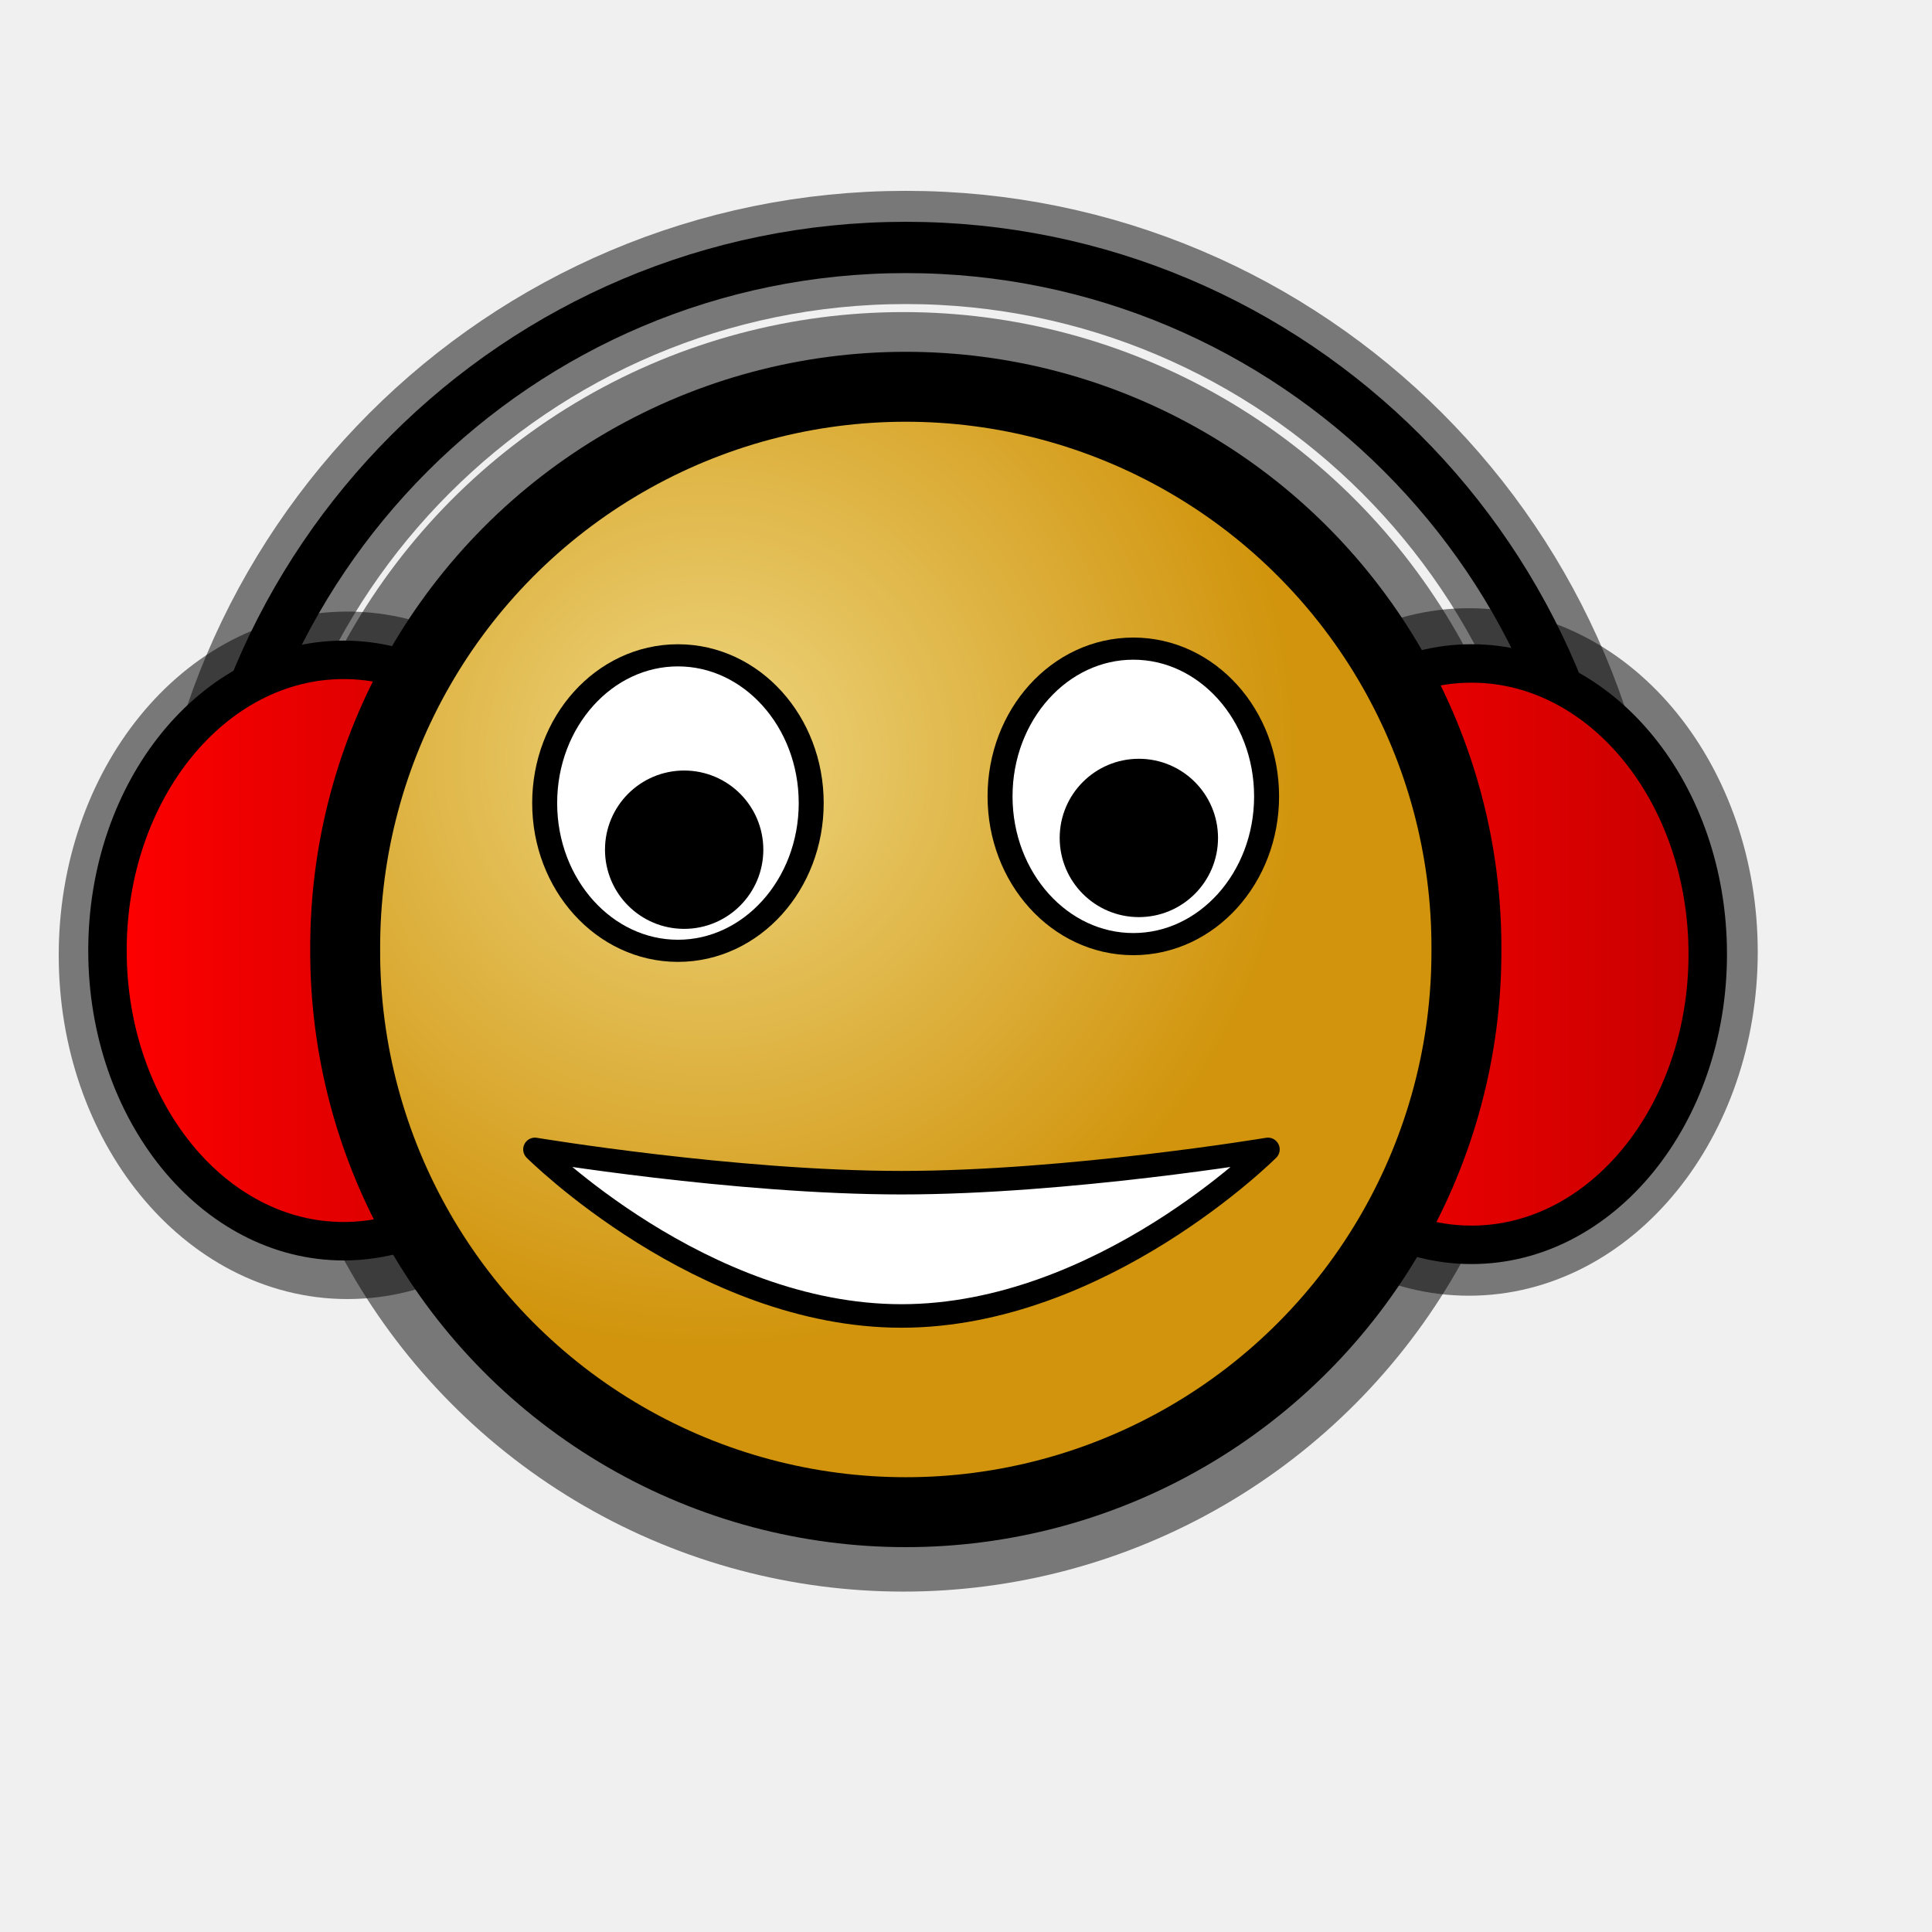
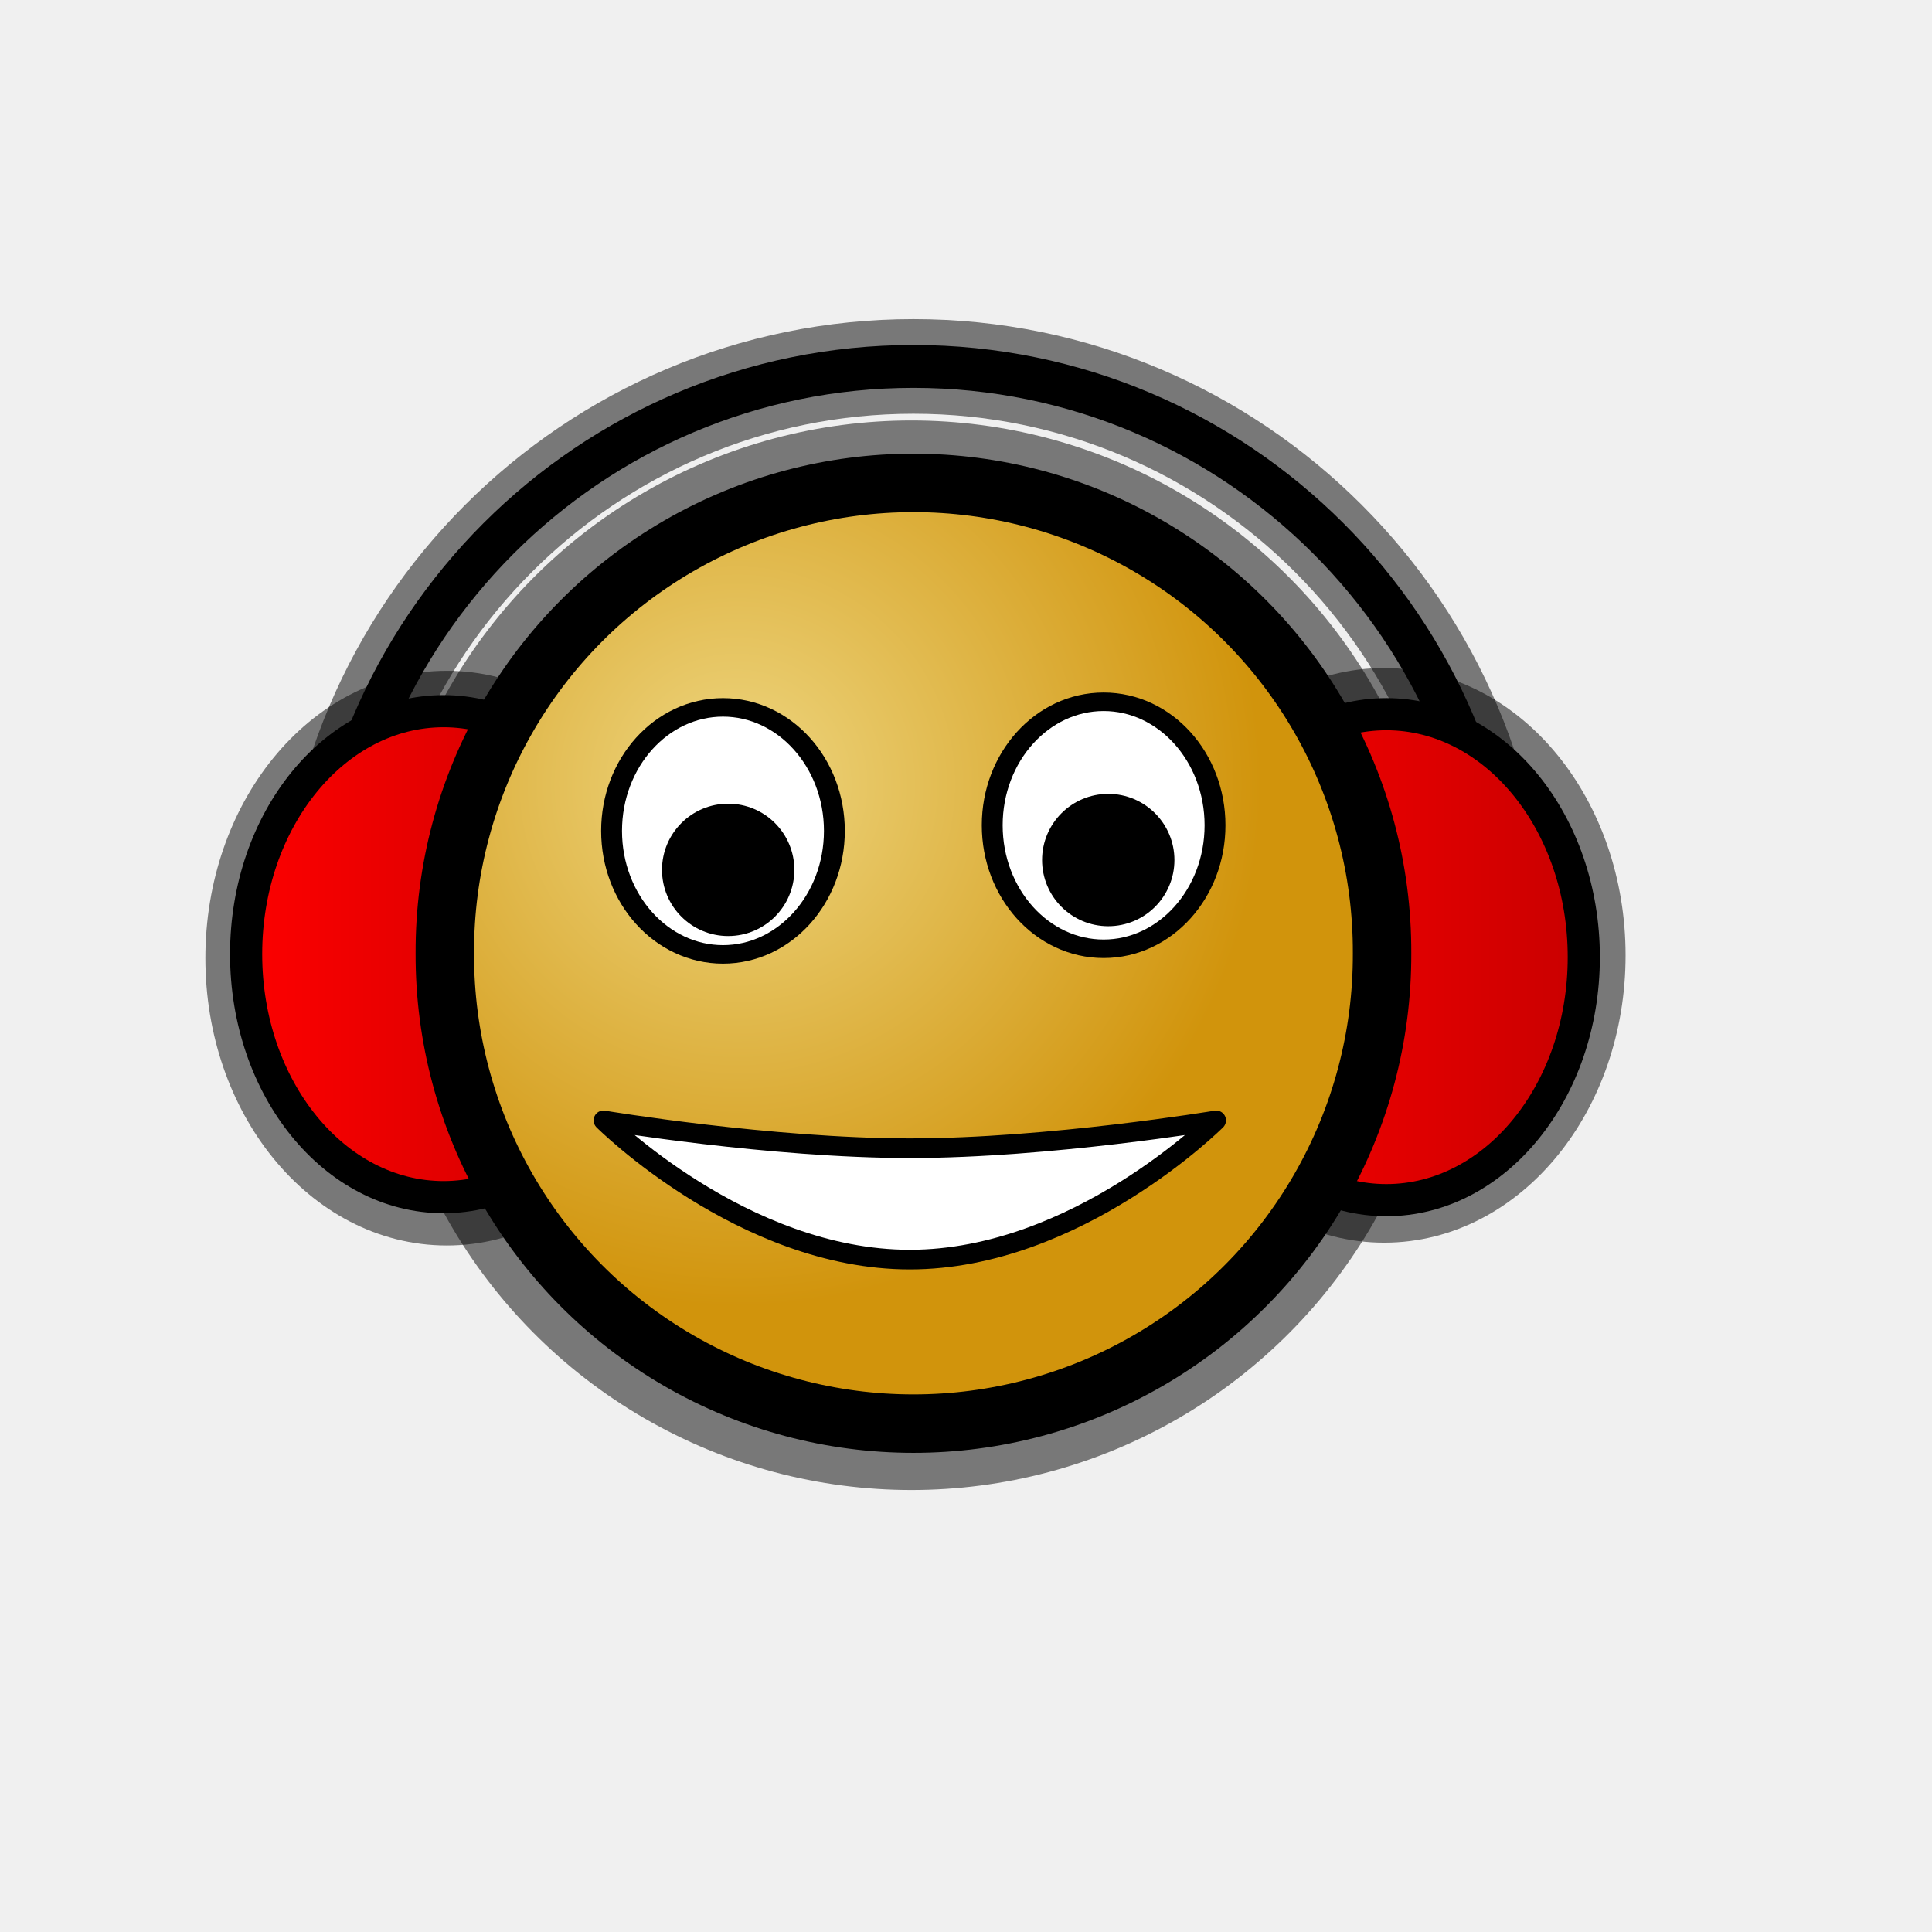
- <svg xmlns="http://www.w3.org/2000/svg" xmlns:xlink="http://www.w3.org/1999/xlink" id="svg1" width="48pt" height="48pt">
+ <svg xmlns="http://www.w3.org/2000/svg" xmlns:xlink="http://www.w3.org/1999/xlink" height="48pt" width="48pt" id="svg1">
  <defs id="defs3">
    <linearGradient id="linearGradient833">
-       <stop style="stop-color:#a8a9a8;stop-opacity:1;" offset="0" id="stop834" />
-       <stop style="stop-color:#fff;stop-opacity:1;" offset="1" id="stop835" />
+       <stop id="stop834" offset="0" style="stop-color:#a8a9a8;stop-opacity:1;" />
+       <stop id="stop835" offset="1" style="stop-color:#fff;stop-opacity:1;" />
    </linearGradient>
    <linearGradient id="linearGradient873">
-       <stop style="stop-color:#eed680;stop-opacity:1;" offset="0" id="stop874" />
-       <stop style="stop-color:#dfb546;stop-opacity:1;" offset="0.5" id="stop877" />
-       <stop style="stop-color:#d1940c;stop-opacity:1;" offset="1" id="stop876" />
+       <stop id="stop874" offset="0" style="stop-color:#eed680;stop-opacity:1;" />
+       <stop id="stop877" offset="0.5" style="stop-color:#dfb546;stop-opacity:1;" />
+       <stop id="stop876" offset="1" style="stop-color:#d1940c;stop-opacity:1;" />
    </linearGradient>
    <linearGradient id="linearGradient826">
-       <stop style="stop-color:#aeadae;stop-opacity:1;" offset="0" id="stop827" />
-       <stop style="stop-color:#fff;stop-opacity:1;" offset="1" id="stop828" />
+       <stop id="stop827" offset="0" style="stop-color:#aeadae;stop-opacity:1;" />
+       <stop id="stop828" offset="1" style="stop-color:#fff;stop-opacity:1;" />
    </linearGradient>
-     <linearGradient xlink:href="#linearGradient851" id="linearGradient829" x1="1.4896938e-16" y1="0.5" x2="1" y2="0.5" />
+     <linearGradient gradientUnits="userSpaceOnUse" gradientTransform="scale(0.916595,1.090995)" y2="42.726" x2="63.334" y1="42.726" x1="2.383" id="linearGradient829" xlink:href="#linearGradient851" />
    <linearGradient id="linearGradient853">
-       <stop style="stop-color:#c5d2c8;stop-opacity:1;" offset="0" id="stop856" />
-       <stop style="stop-color:#a4bca3;stop-opacity:1;" offset="0.468" id="stop858" />
-       <stop style="stop-color:#83a67f;stop-opacity:1;" offset="1" id="stop857" />
+       <stop id="stop856" offset="0" style="stop-color:#c5d2c8;stop-opacity:1;" />
+       <stop id="stop858" offset="0.468" style="stop-color:#a4bca3;stop-opacity:1;" />
+       <stop id="stop857" offset="1" style="stop-color:#83a67f;stop-opacity:1;" />
    </linearGradient>
    <linearGradient id="linearGradient851">
-       <stop style="stop-color:#ff0000;stop-opacity:1;" offset="0" id="stop852" />
-       <stop style="stop-color:#c70000;stop-opacity:1;" offset="1" id="stop855" />
+       <stop id="stop852" offset="0" style="stop-color:#ff0000;stop-opacity:1;" />
+       <stop id="stop855" offset="1" style="stop-color:#c70000;stop-opacity:1;" />
    </linearGradient>
    <linearGradient id="linearGradient566">
-       <stop style="stop-color:#ffff00;stop-opacity:1;" offset="0" id="stop567" />
-       <stop style="stop-color:#ffd800;stop-opacity:1;" offset="0.438" id="stop854" />
-       <stop style="stop-color:#ffb200;stop-opacity:1;" offset="1" id="stop568" />
+       <stop id="stop567" offset="0" style="stop-color:#ffff00;stop-opacity:1;" />
+       <stop id="stop854" offset="0.438" style="stop-color:#ffd800;stop-opacity:1;" />
+       <stop id="stop568" offset="1" style="stop-color:#ffb200;stop-opacity:1;" />
    </linearGradient>
    <linearGradient id="linearGradient860">
-       <stop style="stop-color:#ffffff;stop-opacity:1;" offset="0" id="stop861" />
-       <stop style="stop-color:#ffea7d;stop-opacity:1;" offset="0.25" id="stop862" />
-       <stop style="stop-color:#ffbf00;stop-opacity:1;" offset="1" id="stop863" />
+       <stop id="stop861" offset="0" style="stop-color:#ffffff;stop-opacity:1;" />
+       <stop id="stop862" offset="0.25" style="stop-color:#ffea7d;stop-opacity:1;" />
+       <stop id="stop863" offset="1" style="stop-color:#ffbf00;stop-opacity:1;" />
    </linearGradient>
-     <linearGradient xlink:href="#linearGradient566" id="linearGradient569" x1="0.488" y1="0.484" x2="0.962" y2="0.484" spreadMethod="reflect" />
-     <linearGradient xlink:href="#linearGradient566" id="linearGradient589" x1="0.444" y1="0.047" x2="0.444" y2="0.578" spreadMethod="reflect" />
+     <linearGradient spreadMethod="reflect" y2="0.484" x2="0.962" y1="0.484" x1="0.488" id="linearGradient569" xlink:href="#linearGradient566" />
+     <linearGradient spreadMethod="reflect" y2="0.578" x2="0.444" y1="0.047" x1="0.444" id="linearGradient589" xlink:href="#linearGradient566" />
    <linearGradient id="linearGradient849">
-       <stop style="stop-color:#ffc900;stop-opacity:1;" offset="0" id="stop850" />
-       <stop style="stop-color:#5d5d5c;stop-opacity:1;" offset="1" id="stop851" />
+       <stop id="stop850" offset="0" style="stop-color:#ffc900;stop-opacity:1;" />
+       <stop id="stop851" offset="1" style="stop-color:#5d5d5c;stop-opacity:1;" />
    </linearGradient>
    <linearGradient id="linearGradient843">
-       <stop style="stop-color:#ffffff;stop-opacity:1;" offset="0" id="stop844" />
-       <stop style="stop-color:#5c5d5c;stop-opacity:1;" offset="1" id="stop845" />
+       <stop id="stop844" offset="0" style="stop-color:#ffffff;stop-opacity:1;" />
+       <stop id="stop845" offset="1" style="stop-color:#5c5d5c;stop-opacity:1;" />
    </linearGradient>
    <linearGradient id="linearGradient838">
-       <stop style="stop-color:#ffd000;stop-opacity:1;" offset="0" id="stop839" />
-       <stop style="stop-color:#5c5d5c;stop-opacity:1;" offset="1" id="stop840" />
+       <stop id="stop839" offset="0" style="stop-color:#ffd000;stop-opacity:1;" />
+       <stop id="stop840" offset="1" style="stop-color:#5c5d5c;stop-opacity:1;" />
    </linearGradient>
-     <linearGradient xlink:href="#linearGradient838" id="linearGradient841" x1="0.353" y1="0.351" x2="0.48" y2="0.05" />
-     <linearGradient xlink:href="#linearGradient843" id="linearGradient842" x1="0.802" y1="0.158" x2="0.438" y2="0.725" />
-     <linearGradient xlink:href="#linearGradient849" id="linearGradient847" x1="0.534" y1="0.505" x2="0.332" y2="0.243" />
-     <radialGradient xlink:href="#linearGradient873" id="radialGradient853" cx="0.325" cy="0.33" r="0.524" fx="0.322" fy="0.33" />
-     <linearGradient xlink:href="#linearGradient851" id="linearGradient839" x1="4.9365080e-18" y1="0.5" x2="1" y2="0.5" />
-     <linearGradient xlink:href="#linearGradient851" id="linearGradient832" x1="9.8662398e-17" y1="0.5" x2="1" y2="0.5" />
+     <linearGradient y2="0.05" x2="0.48" y1="0.351" x1="0.353" id="linearGradient841" xlink:href="#linearGradient838" />
+     <linearGradient y2="0.725" x2="0.438" y1="0.158" x1="0.802" id="linearGradient842" xlink:href="#linearGradient843" />
+     <linearGradient y2="0.243" x2="0.332" y1="0.505" x1="0.534" id="linearGradient847" xlink:href="#linearGradient849" />
+     <radialGradient gradientUnits="userSpaceOnUse" fy="54.072" fx="52.233" r="80.947" cy="54.072" cx="52.716" id="radialGradient853" xlink:href="#linearGradient873" />
+     <linearGradient gradientUnits="userSpaceOnUse" gradientTransform="scale(0.907818,1.101543)" y2="42.317" x2="60.612" y1="42.317" x1="5.741" id="linearGradient839" xlink:href="#linearGradient851" />
+     <linearGradient gradientUnits="userSpaceOnUse" gradientTransform="scale(0.907818,1.101543)" y2="42.317" x2="60.612" y1="42.317" x1="5.741" id="linearGradient832" xlink:href="#linearGradient851" />
+     <radialGradient gradientUnits="userSpaceOnUse" r="85.699" fy="52.534" fx="50.619" cy="52.534" cx="51.13" id="radialGradient1350" xlink:href="#linearGradient873" />
  </defs>
-   <path style="fill:none;fill-rule:evenodd;stroke:#000000;stroke-width:3.75;stroke-dasharray:none;stroke-opacity:0.5;" d="M 53.262,31.452 C 53.262,44.29 6.75,44.29 6.75,31.452 C 6.75,18.615 17.169,8.197 30.006,8.197 C 42.843,8.197 53.262,18.615 53.262,31.452 z " id="path882" />
-   <path style="fill-rule:evenodd;stroke:#000000;stroke-width:9.805;stroke-dasharray:none;fill:none;fill-opacity:1;stroke-opacity:0.5;" id="path880" d="M 53.15 46.614 A 23.031 28.346 0 1 0 7.087,46.614 A 23.031 28.346 0 1 0 53.15 46.614 z" transform="matrix(0.342473,0,0,0.342473,38.34601,15.571)" />
-   <path style="fill-rule:evenodd;stroke:#000000;stroke-width:9.805;stroke-dasharray:none;fill:url(#linearGradient829);fill-opacity:1;stroke-opacity:0.5;" id="path881" d="M 53.15 46.614 A 23.031 28.346 0 1 0 7.087,46.614 A 23.031 28.346 0 1 0 53.15 46.614 z" transform="matrix(0.342473,0,0,0.342473,1.197255,15.68189)" />
-   <path style="fill-rule:evenodd;stroke:#000000;stroke-width:18.12;stroke-dasharray:none;fill:url(#radialGradient853);fill-opacity:1;stroke-opacity:0.5;" id="path878" d="M 152.362 80.276 A 72.638 72.638 0 1 0 7.087,80.276 A 72.638 72.638 0 1 0 152.362 80.276 z" transform="matrix(0.258551,0,0,0.258551,9.314645,10.77557)" />
-   <path style="fill:none;fill-rule:evenodd;stroke:#000000;stroke-width:1.699;" d="M 53.262,31.452 C 53.262,44.29 6.75,44.29 6.75,31.452 C 6.75,18.615 17.169,8.197 30.006,8.197 C 42.843,8.197 53.262,18.615 53.262,31.452 z " id="path879" />
-   <path style="fill-rule:evenodd;stroke:#000000;stroke-width:3.75;stroke-dasharray:none;fill:url(#linearGradient832);fill-opacity:1;" id="path877" d="M 53.15 46.614 A 23.031 28.346 0 1 0 7.087,46.614 A 23.031 28.346 0 1 0 53.15 46.614 z" transform="matrix(0.339706,0,0,0.339706,38.51617,15.77211)" />
-   <path style="fill-rule:evenodd;stroke:#000000;stroke-width:3.75;stroke-dasharray:none;fill:url(#linearGradient839);fill-opacity:1;" id="path876" d="M 53.15 46.614 A 23.031 28.346 0 1 0 7.087,46.614 A 23.031 28.346 0 1 0 53.15 46.614 z" transform="matrix(0.339706,0,0,0.339706,1.152598,15.65243)" />
-   <path style="fill-rule:evenodd;stroke:#000000;stroke-width:9.06;stroke-dasharray:none;fill:url(#radialGradient853);fill-opacity:1;" id="path870" d="M 152.362 80.276 A 72.638 72.638 0 1 0 7.087,80.276 A 72.638 72.638 0 1 0 152.362 80.276 z" transform="matrix(0.255671,0,0,0.255671,9.622612,10.92829)" />
-   <path style="fill:#ffffff;fill-rule:evenodd;stroke:#000000;stroke-width:0.779;stroke-linejoin:round;" d="M 17.721,38.075 C 17.721,38.075 24.343,39.178 29.862,39.178 C 35.38,39.178 42.002,38.075 42.002,38.075 C 42.002,38.075 36.484,43.593 29.862,43.593 C 23.24,43.593 17.721,38.075 17.721,38.075 z " id="path871" />
-   <path style="fill-rule:evenodd;stroke:#000000;stroke-width:2.655;stroke-dasharray:none;fill:#ffffff;fill-opacity:1;" id="path872" d="M 81.496 64.331 A 14.173 17.717 0 1 0 53.15,64.331 A 14.173 17.717 0 1 0 81.496 64.331 z" transform="matrix(0.311489,0,0,0.276252,16.57232,8.609213)" />
-   <path style="fill-rule:evenodd;stroke:#000000;stroke-width:2.655;stroke-dasharray:none;fill:#ffffff;fill-opacity:1;" id="path873" d="M 81.496 64.331 A 14.173 17.717 0 1 0 53.15,64.331 A 14.173 17.717 0 1 0 81.496 64.331 z" transform="matrix(0.311489,0,0,0.276252,1.487245,8.831065)" />
-   <path style="fill-rule:evenodd;stroke:#000000;stroke-width:1pt;" id="path874" d="M 24.803 18.268 A 3.543 3.543 0 1 0 17.717,18.268 A 3.543 3.543 0 1 0 24.803 18.268 z" transform="matrix(0.622977,0,0,0.622977,9.419132,16.76679)" />
-   <path style="fill-rule:evenodd;stroke:#000000;stroke-width:1pt;" id="path875" d="M 24.803 18.268 A 3.543 3.543 0 1 0 17.717,18.268 A 3.543 3.543 0 1 0 24.803 18.268 z" transform="matrix(0.622977,0,0,0.622977,24.48153,16.37743)" />
+   <path id="path882" d="M 49.698,31.578 C 49.698,42.309 10.82,42.309 10.82,31.578 C 10.82,20.848 19.529,12.139 30.259,12.139 C 40.989,12.139 49.698,20.848 49.698,31.578 z " style="fill:none;fill-rule:evenodd;stroke:#000000;stroke-width:3.135;stroke-opacity:0.5" />
+   <path transform="matrix(0.286268,0,0,0.286268,37.23044,18.3031)" d="M 53.15 46.614 A 23.031 28.346 0 1 1  7.087,46.614 A 23.031 28.346 0 1 1  53.15 46.614 z" id="path880" style="fill:none;fill-opacity:1;fill-rule:evenodd;stroke:#000000;stroke-width:9.805;stroke-opacity:0.5" />
+   <path transform="matrix(0.286268,0,0,0.286268,6.17826,18.39579)" d="M 53.15 46.614 A 23.031 28.346 0 1 1  7.087,46.614 A 23.031 28.346 0 1 1  53.15 46.614 z" id="path881" style="fill:url(#linearGradient829);fill-opacity:1;fill-rule:evenodd;stroke:#000000;stroke-width:9.805;stroke-opacity:0.5" />
+   <path transform="matrix(0.21612,0,0,0.21612,12.96348,14.29466)" d="M 152.362 80.276 A 72.638 72.638 0 1 1  7.087,80.276 A 72.638 72.638 0 1 1  152.362 80.276 z" id="path878" style="fill:url(#radialGradient1350);fill-opacity:1;fill-rule:evenodd;stroke:#000000;stroke-width:18.12;stroke-opacity:0.5" />
+   <path id="path879" d="M 49.698,31.578 C 49.698,42.309 10.82,42.309 10.82,31.578 C 10.82,20.848 19.529,12.139 30.259,12.139 C 40.989,12.139 49.698,20.848 49.698,31.578 z " style="fill:none;fill-rule:evenodd;stroke:#000000;stroke-width:1.42" />
+   <path transform="matrix(0.283956,0,0,0.283956,37.37268,18.4712)" d="M 53.15 46.614 A 23.031 28.346 0 1 1  7.087,46.614 A 23.031 28.346 0 1 1  53.15 46.614 z" id="path877" style="fill:url(#linearGradient832);fill-opacity:1;fill-rule:evenodd;stroke:#000000;stroke-width:3.75" />
+   <path transform="matrix(0.283956,0,0,0.283956,6.14093,18.37116)" d="M 53.15 46.614 A 23.031 28.346 0 1 1  7.087,46.614 A 23.031 28.346 0 1 1  53.15 46.614 z" id="path876" style="fill:url(#linearGradient839);fill-opacity:1;fill-rule:evenodd;stroke:#000000;stroke-width:3.75" />
+   <path transform="matrix(0.213713,0,0,0.213713,13.22092,14.42232)" d="M 152.362 80.276 A 72.638 72.638 0 1 1  7.087,80.276 A 72.638 72.638 0 1 1  152.362 80.276 z" id="path870" style="fill:url(#radialGradient853);fill-opacity:1;fill-rule:evenodd;stroke:#000000;stroke-width:9.06" />
+   <path id="path871" d="M 19.99,37.114 C 19.99,37.114 25.526,38.036 30.139,38.036 C 34.751,38.036 40.287,37.114 40.287,37.114 C 40.287,37.114 35.674,41.726 30.139,41.726 C 24.603,41.726 19.99,37.114 19.99,37.114 z " style="fill:#ffffff;fill-rule:evenodd;stroke:#000000;stroke-width:0.651;stroke-linejoin:round" />
+   <path transform="matrix(0.260369,0,0,0.230915,19.03009,12.48383)" d="M 81.496 64.331 A 14.173 17.717 0 1 1  53.15,64.331 A 14.173 17.717 0 1 1  81.496 64.331 z" id="path872" style="fill:#ffffff;fill-opacity:1;fill-rule:evenodd;stroke:#000000;stroke-width:2.655" />
+   <path transform="matrix(0.260369,0,0,0.230915,6.42066,12.66927)" d="M 81.496 64.331 A 14.173 17.717 0 1 1  53.15,64.331 A 14.173 17.717 0 1 1  81.496 64.331 z" id="path873" style="fill:#ffffff;fill-opacity:1;fill-rule:evenodd;stroke:#000000;stroke-width:2.655" />
+   <path transform="matrix(0.520739,0,0,0.520739,13.05083,19.30265)" d="M 24.803 18.268 A 3.543 3.543 0 1 1  17.717,18.268 A 3.543 3.543 0 1 1  24.803 18.268 z" id="path874" style="fill-rule:evenodd;stroke:#000000;stroke-width:1pt" />
+   <path transform="matrix(0.520739,0,0,0.520739,25.6413,18.97719)" d="M 24.803 18.268 A 3.543 3.543 0 1 1  17.717,18.268 A 3.543 3.543 0 1 1  24.803 18.268 z" id="path875" style="fill-rule:evenodd;stroke:#000000;stroke-width:1pt" />
</svg>
